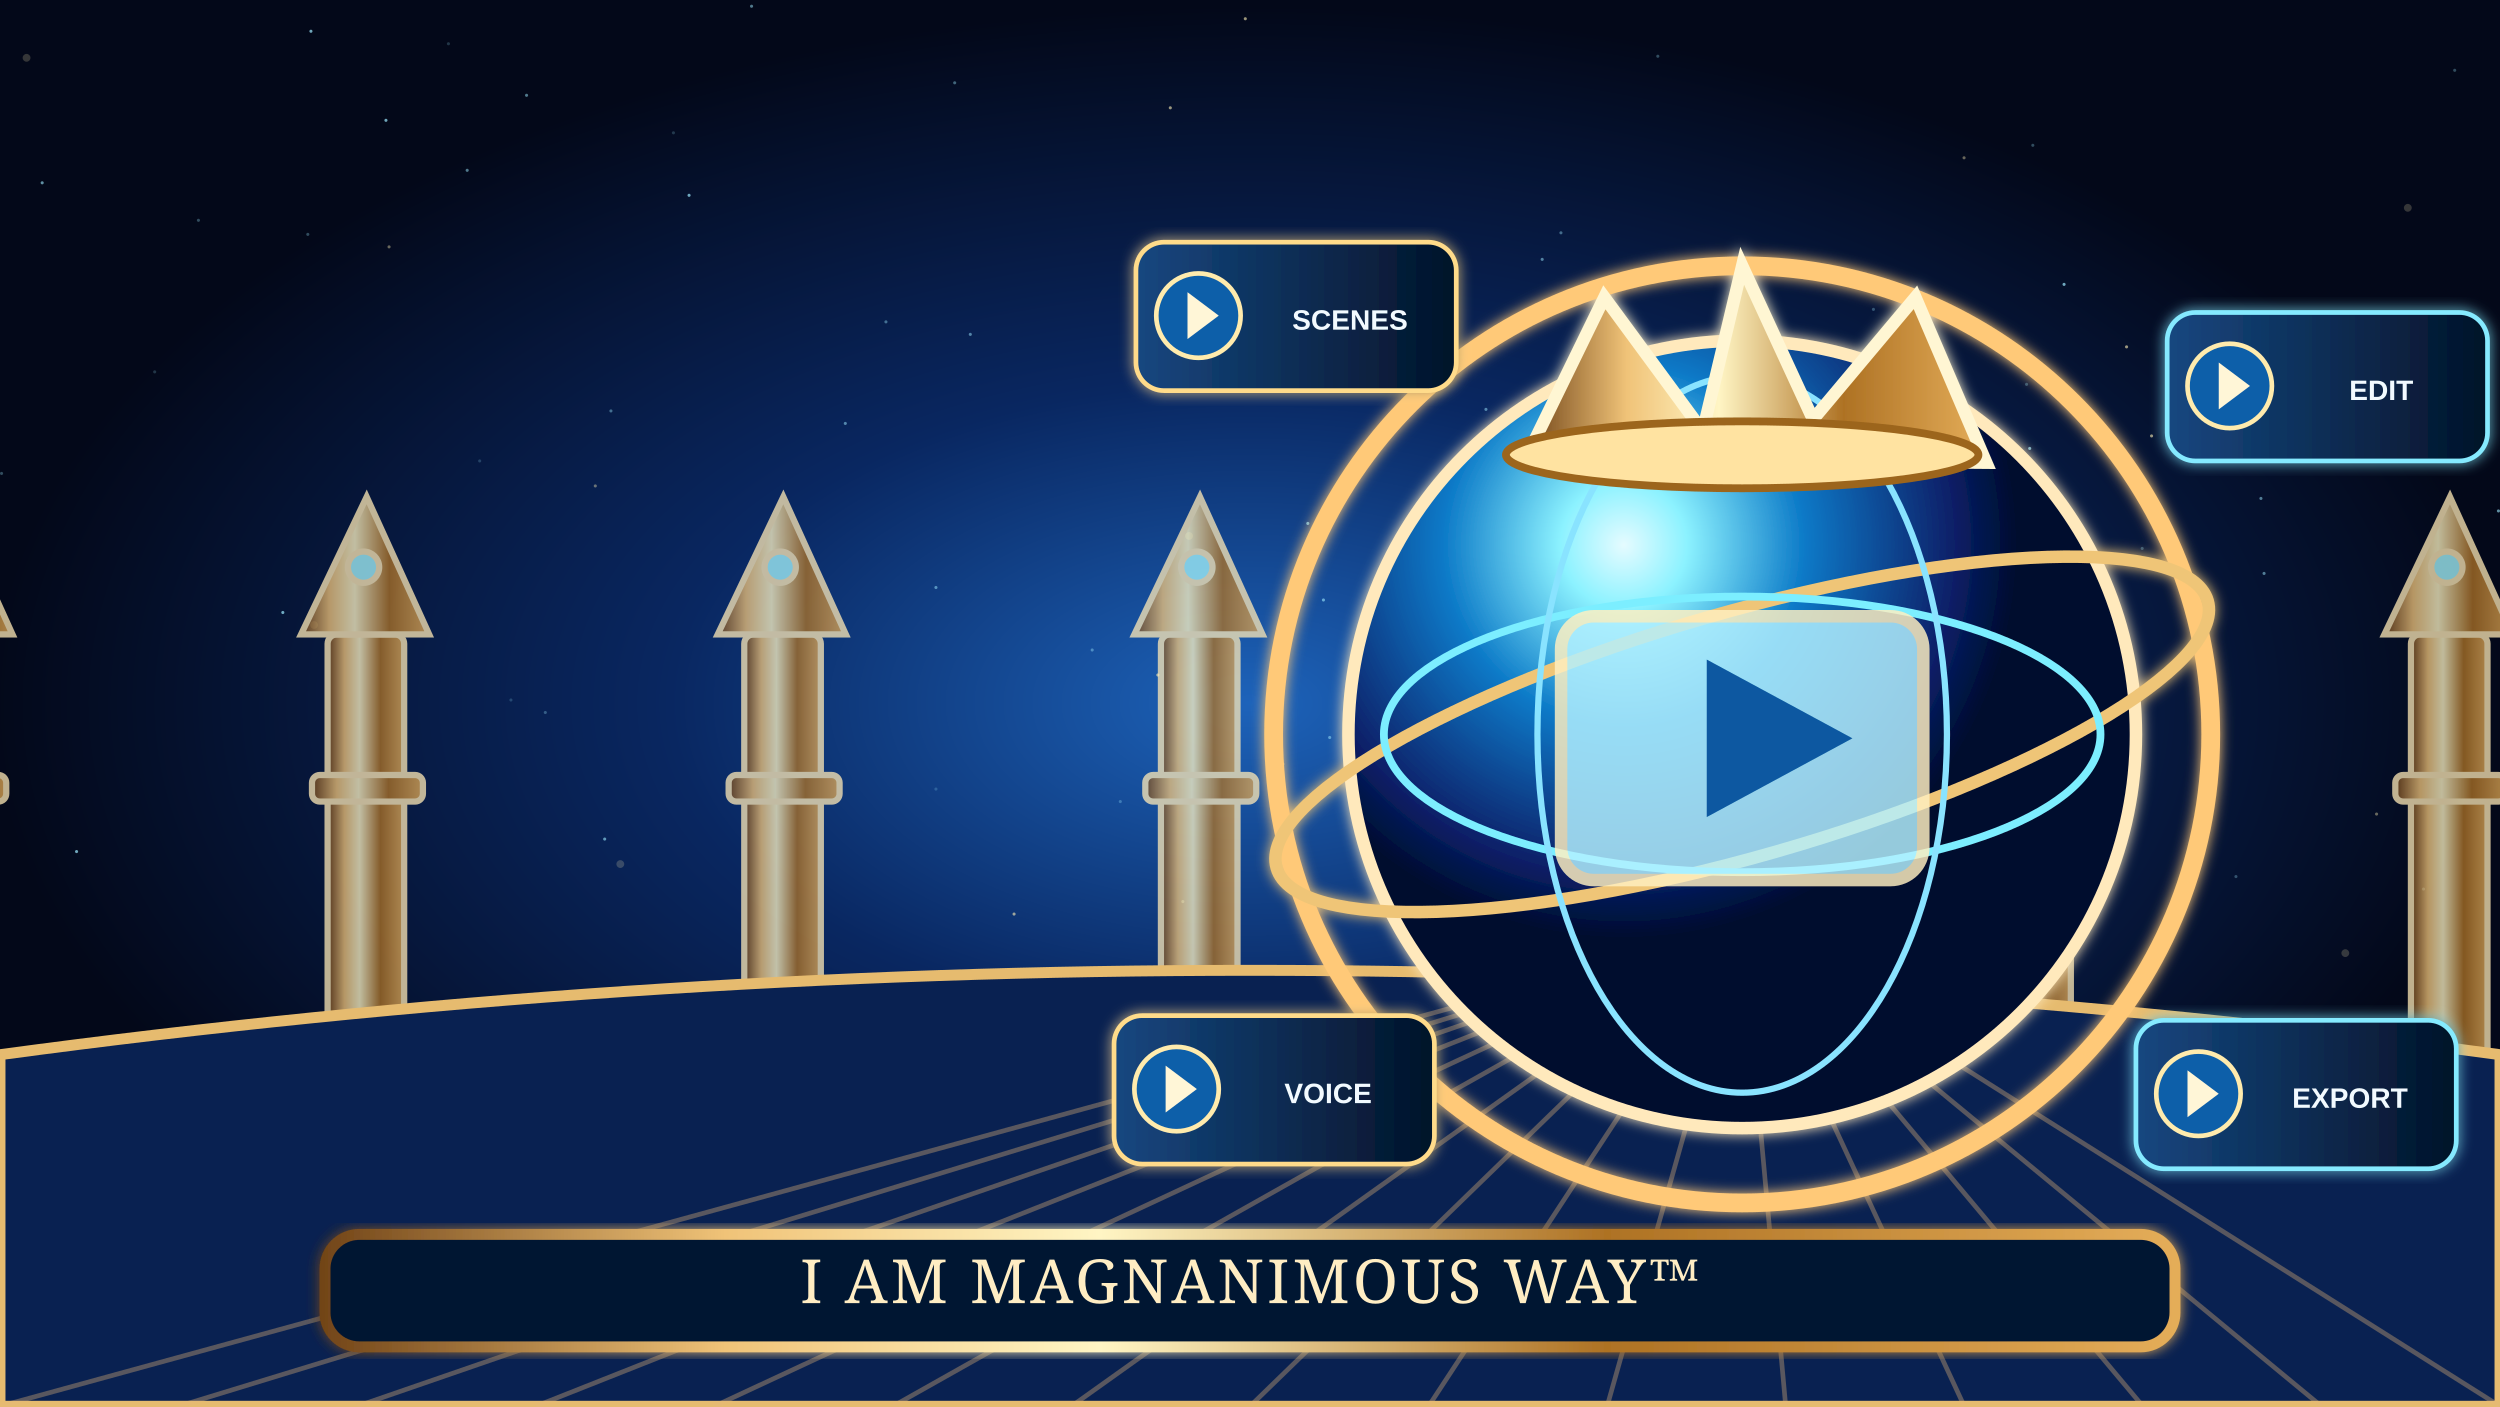
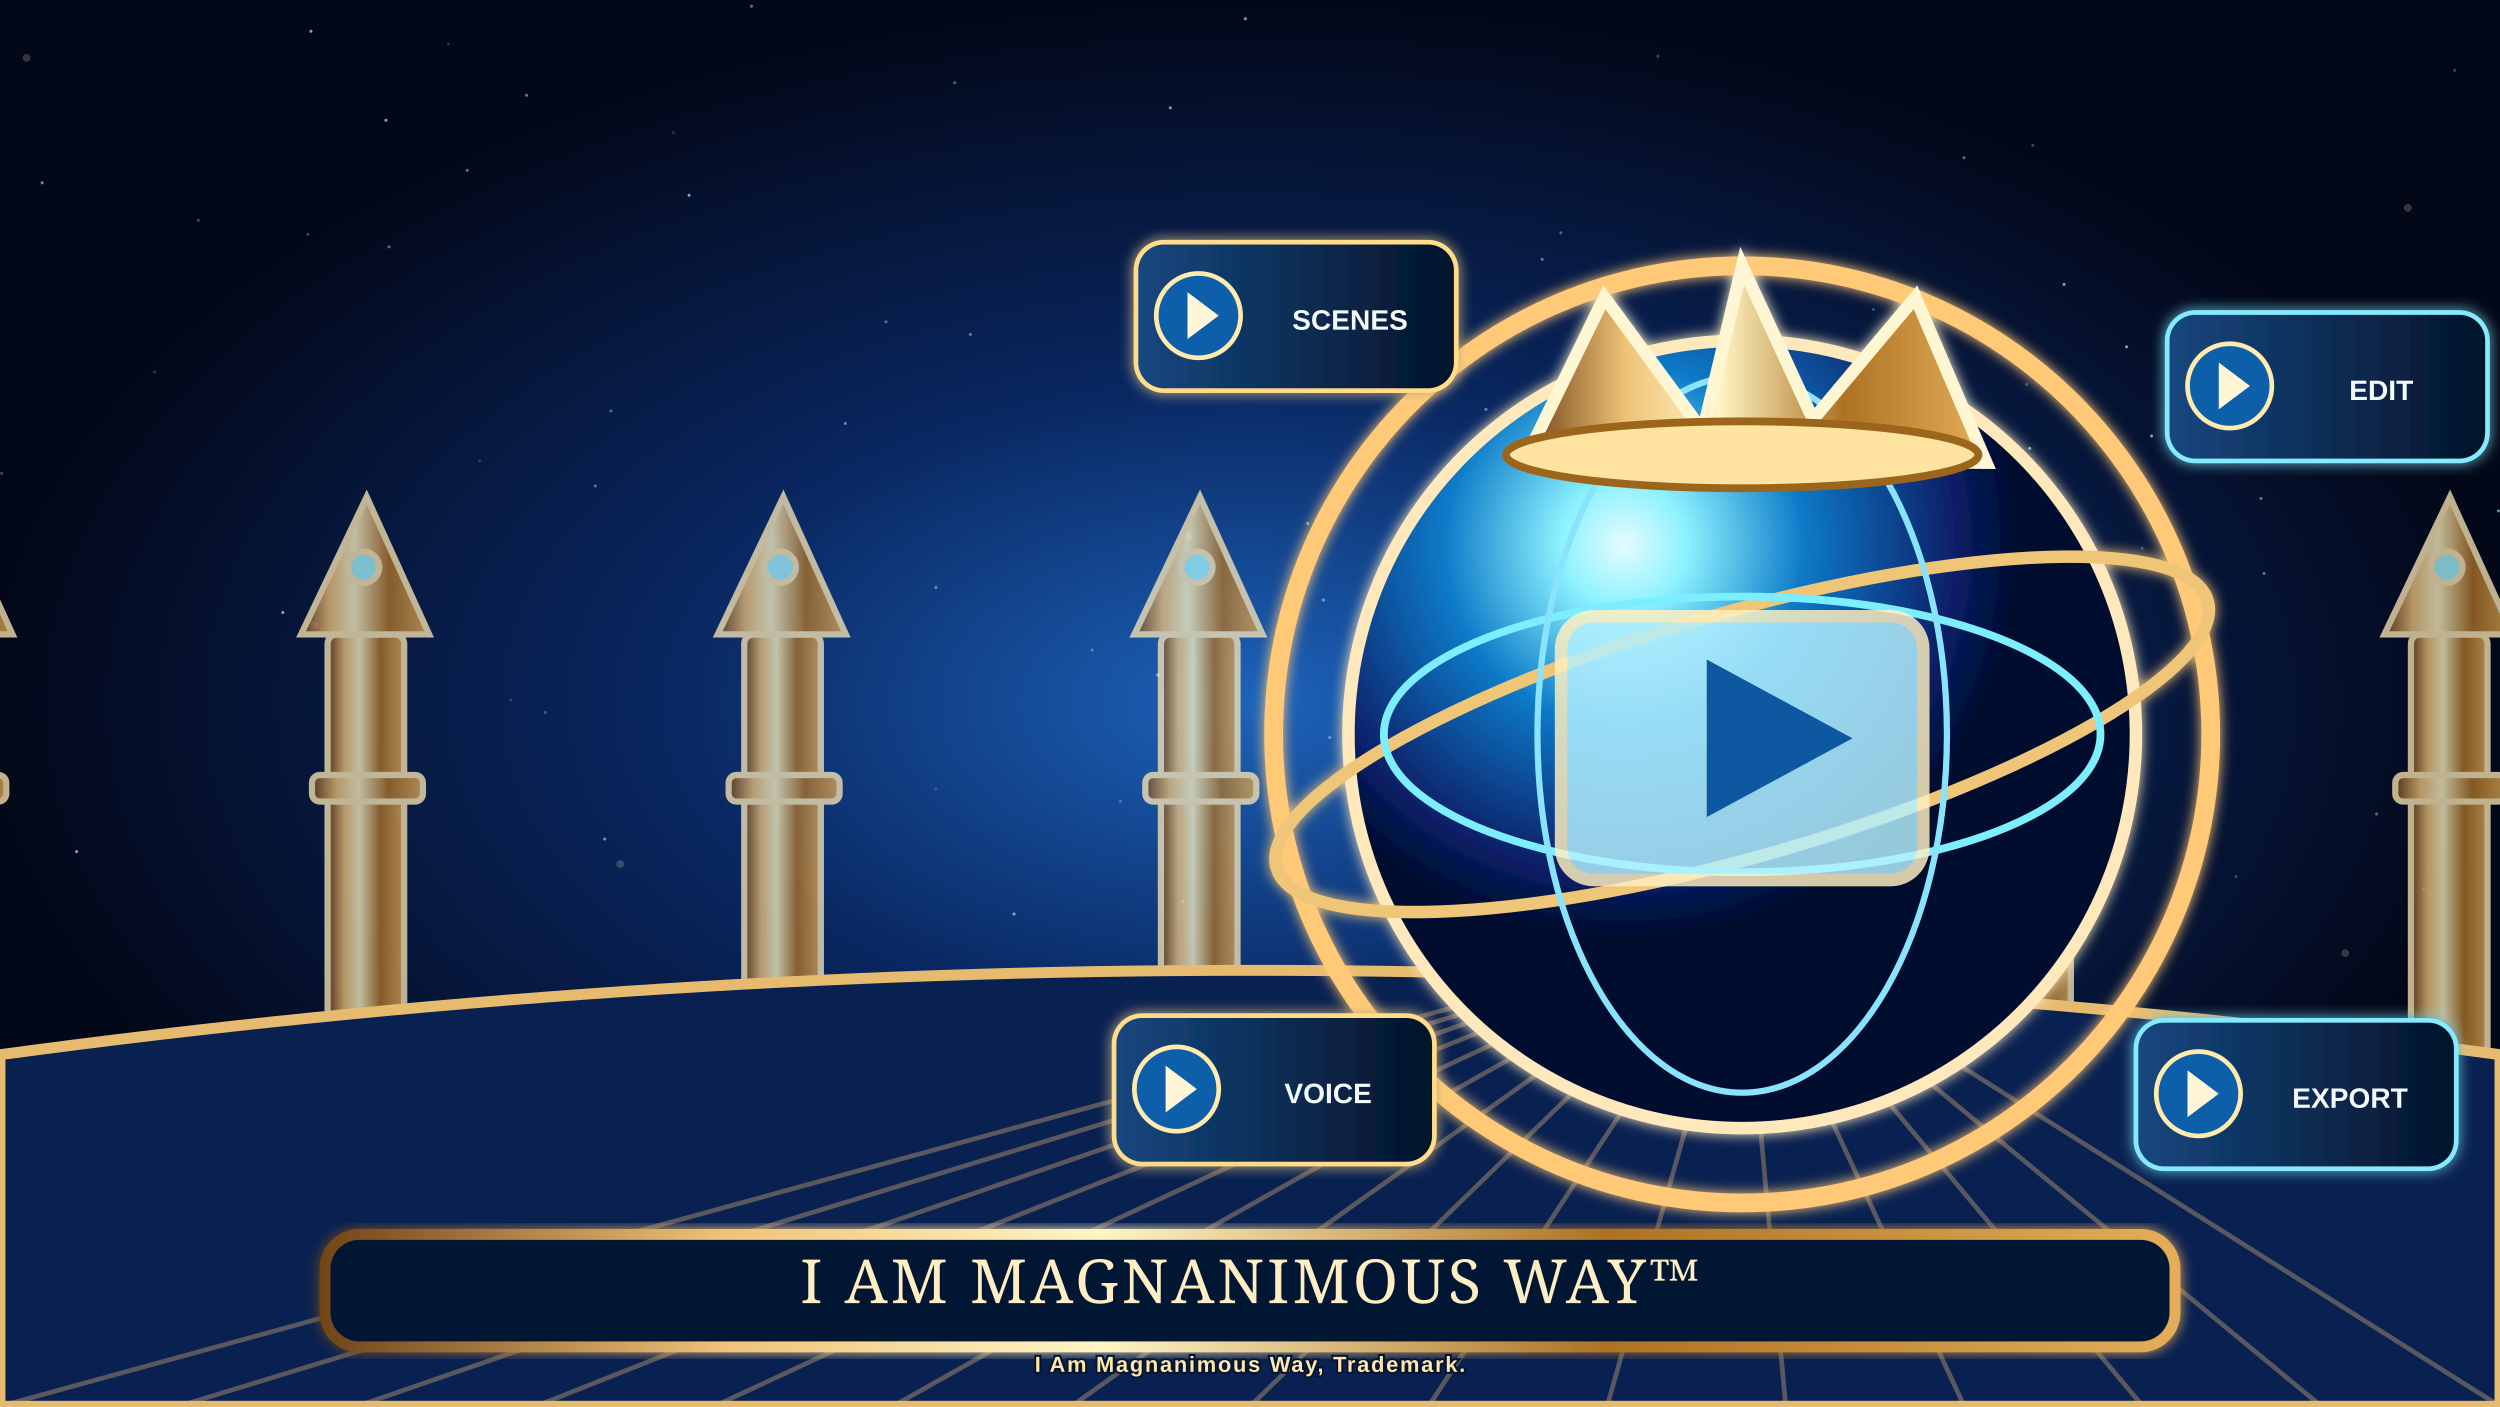
<svg xmlns="http://www.w3.org/2000/svg" width="1600" height="900" viewBox="0 0 1600 900">
  <defs>
    <radialGradient id="sky">
      <stop stop-color="#1d63ba" />
      <stop offset=".46" stop-color="#092761" />
      <stop offset="1" stop-color="#030819" />
    </radialGradient>
    <linearGradient id="gold">
      <stop stop-color="#6f4216" />
      <stop offset=".22" stop-color="#f0c378" />
      <stop offset=".42" stop-color="#fff5c4" />
      <stop offset=".69" stop-color="#ae7224" />
      <stop offset="1" stop-color="#e5ae5a" />
    </linearGradient>
    <radialGradient id="orb" cx=".35" cy=".26">
      <stop stop-color="#e5fbff" />
      <stop offset=".16" stop-color="#8cf2ff" />
      <stop offset=".46" stop-color="#0b79c7" />
      <stop offset=".84" stop-color="#081f67" />
      <stop offset="1" stop-color="#020c2d" />
    </radialGradient>
    <linearGradient id="panel">
      <stop stop-color="#164780" />
      <stop offset="1" stop-color="#031329" />
    </linearGradient>
    <filter id="glow">
      <feGaussianBlur stdDeviation="4" result="blur" />
      <feMerge>
        <feMergeNode in="blur" />
        <feMergeNode in="SourceGraphic" />
      </feMerge>
    </filter>
  </defs>
  <rect width="1600" height="900" fill="url(#sky)" />
  <circle cx="17" cy="37" r="2.5" fill="#fff1b6" opacity="0.2" />
  <circle cx="197" cy="150" r="1" fill="#9deaff" opacity="0.3" />
  <circle cx="391" cy="263" r="1" fill="#9deaff" opacity="0.4" />
  <circle cx="599" cy="376" r="1" fill="#9deaff" opacity="0.5" />
  <circle cx="821" cy="489" r="1" fill="#fff1b6" opacity="0.6" />
  <circle cx="1057" cy="602" r="1" fill="#9deaff" opacity="0.7" />
  <circle cx="1307" cy="715" r="1" fill="#9deaff" opacity="0.2" />
  <circle cx="1571" cy="45" r="1" fill="#9deaff" opacity="0.3" />
  <circle cx="249" cy="158" r="1" fill="#fff1b6" opacity="0.4" />
  <circle cx="541" cy="271" r="1" fill="#9deaff" opacity="0.5" />
  <circle cx="847" cy="384" r="1" fill="#9deaff" opacity="0.6" />
  <circle cx="1167" cy="497" r="1" fill="#9deaff" opacity="0.7" />
  <circle cx="1501" cy="610" r="2.5" fill="#fff1b6" opacity="0.2" />
  <circle cx="249" cy="723" r="1" fill="#9deaff" opacity="0.3" />
  <circle cx="611" cy="53" r="1" fill="#9deaff" opacity="0.4" />
  <circle cx="987" cy="166" r="1" fill="#9deaff" opacity="0.5" />
  <circle cx="1377" cy="279" r="1" fill="#fff1b6" opacity="0.6" />
  <circle cx="181" cy="392" r="1" fill="#9deaff" opacity="0.7" />
  <circle cx="599" cy="505" r="1" fill="#9deaff" opacity="0.2" />
  <circle cx="1031" cy="618" r="1" fill="#9deaff" opacity="0.3" />
  <circle cx="1477" cy="731" r="1" fill="#fff1b6" opacity="0.4" />
  <circle cx="337" cy="61" r="1" fill="#9deaff" opacity="0.5" />
  <circle cx="811" cy="174" r="1" fill="#9deaff" opacity="0.6" />
  <circle cx="1299" cy="287" r="1" fill="#9deaff" opacity="0.7" />
  <circle cx="201" cy="400" r="2.5" fill="#fff1b6" opacity="0.2" />
  <circle cx="717" cy="513" r="1" fill="#9deaff" opacity="0.3" />
  <circle cx="1247" cy="626" r="1" fill="#9deaff" opacity="0.4" />
  <circle cx="191" cy="739" r="1" fill="#9deaff" opacity="0.5" />
  <circle cx="749" cy="69" r="1" fill="#fff1b6" opacity="0.6" />
  <circle cx="1321" cy="182" r="1" fill="#9deaff" opacity="0.7" />
  <circle cx="307" cy="295" r="1" fill="#9deaff" opacity="0.2" />
  <circle cx="907" cy="408" r="1" fill="#9deaff" opacity="0.3" />
  <circle cx="1521" cy="521" r="1" fill="#fff1b6" opacity="0.4" />
  <circle cx="549" cy="634" r="1" fill="#9deaff" opacity="0.5" />
  <circle cx="1191" cy="747" r="1" fill="#9deaff" opacity="0.6" />
  <circle cx="247" cy="77" r="1" fill="#9deaff" opacity="0.7" />
  <circle cx="917" cy="190" r="2.5" fill="#fff1b6" opacity="0.2" />
  <circle cx="1" cy="303" r="1" fill="#9deaff" opacity="0.3" />
  <circle cx="699" cy="416" r="1" fill="#9deaff" opacity="0.4" />
  <circle cx="1411" cy="529" r="1" fill="#9deaff" opacity="0.5" />
  <circle cx="537" cy="642" r="1" fill="#fff1b6" opacity="0.6" />
  <circle cx="1277" cy="755" r="1" fill="#9deaff" opacity="0.7" />
  <circle cx="431" cy="85" r="1" fill="#9deaff" opacity="0.2" />
  <circle cx="1199" cy="198" r="1" fill="#9deaff" opacity="0.3" />
  <circle cx="381" cy="311" r="1" fill="#fff1b6" opacity="0.4" />
  <circle cx="1177" cy="424" r="1" fill="#9deaff" opacity="0.5" />
  <circle cx="387" cy="537" r="1" fill="#9deaff" opacity="0.6" />
  <circle cx="1211" cy="650" r="1" fill="#9deaff" opacity="0.7" />
  <circle cx="449" cy="763" r="2.5" fill="#fff1b6" opacity="0.2" />
  <circle cx="1301" cy="93" r="1" fill="#9deaff" opacity="0.3" />
  <circle cx="567" cy="206" r="1" fill="#9deaff" opacity="0.4" />
  <circle cx="1447" cy="319" r="1" fill="#9deaff" opacity="0.5" />
  <circle cx="741" cy="432" r="1" fill="#fff1b6" opacity="0.6" />
  <circle cx="49" cy="545" r="1" fill="#9deaff" opacity="0.7" />
  <circle cx="971" cy="658" r="1" fill="#9deaff" opacity="0.2" />
  <circle cx="307" cy="771" r="1" fill="#9deaff" opacity="0.3" />
  <circle cx="1257" cy="101" r="1" fill="#fff1b6" opacity="0.4" />
  <circle cx="621" cy="214" r="1" fill="#9deaff" opacity="0.5" />
  <circle cx="1599" cy="327" r="1" fill="#9deaff" opacity="0.6" />
  <circle cx="991" cy="440" r="1" fill="#9deaff" opacity="0.7" />
  <circle cx="397" cy="553" r="2.5" fill="#fff1b6" opacity="0.2" />
  <circle cx="1417" cy="666" r="1" fill="#9deaff" opacity="0.3" />
  <circle cx="851" cy="779" r="1" fill="#9deaff" opacity="0.4" />
  <circle cx="299" cy="109" r="1" fill="#9deaff" opacity="0.5" />
  <circle cx="1361" cy="222" r="1" fill="#fff1b6" opacity="0.6" />
  <circle cx="837" cy="335" r="1" fill="#9deaff" opacity="0.7" />
  <circle cx="327" cy="448" r="1" fill="#9deaff" opacity="0.2" />
  <circle cx="1431" cy="561" r="1" fill="#9deaff" opacity="0.3" />
  <circle cx="949" cy="674" r="1" fill="#fff1b6" opacity="0.4" />
  <circle cx="481" cy="4" r="1" fill="#9deaff" opacity="0.5" />
  <circle cx="27" cy="117" r="1" fill="#9deaff" opacity="0.6" />
  <circle cx="1187" cy="230" r="1" fill="#9deaff" opacity="0.7" />
  <circle cx="761" cy="343" r="2.5" fill="#fff1b6" opacity="0.2" />
  <circle cx="349" cy="456" r="1" fill="#9deaff" opacity="0.3" />
  <circle cx="1551" cy="569" r="1" fill="#9deaff" opacity="0.4" />
  <circle cx="1167" cy="682" r="1" fill="#9deaff" opacity="0.5" />
  <circle cx="797" cy="12" r="1" fill="#fff1b6" opacity="0.6" />
  <circle cx="441" cy="125" r="1" fill="#9deaff" opacity="0.7" />
  <circle cx="99" cy="238" r="1" fill="#9deaff" opacity="0.2" />
  <circle cx="1371" cy="351" r="1" fill="#9deaff" opacity="0.3" />
  <circle cx="1057" cy="464" r="1" fill="#fff1b6" opacity="0.4" />
  <circle cx="757" cy="577" r="1" fill="#9deaff" opacity="0.5" />
  <circle cx="471" cy="690" r="1" fill="#9deaff" opacity="0.6" />
  <circle cx="199" cy="20" r="1" fill="#9deaff" opacity="0.7" />
  <circle cx="1541" cy="133" r="2.5" fill="#fff1b6" opacity="0.2" />
  <circle cx="1297" cy="246" r="1" fill="#9deaff" opacity="0.3" />
  <circle cx="1067" cy="359" r="1" fill="#9deaff" opacity="0.4" />
  <circle cx="851" cy="472" r="1" fill="#9deaff" opacity="0.5" />
  <circle cx="649" cy="585" r="1" fill="#fff1b6" opacity="0.6" />
  <circle cx="461" cy="698" r="1" fill="#9deaff" opacity="0.7" />
  <circle cx="287" cy="28" r="1" fill="#9deaff" opacity="0.2" />
  <circle cx="127" cy="141" r="1" fill="#9deaff" opacity="0.3" />
  <circle cx="1581" cy="254" r="1" fill="#fff1b6" opacity="0.4" />
  <circle cx="1449" cy="367" r="1" fill="#9deaff" opacity="0.5" />
  <circle cx="1331" cy="480" r="1" fill="#9deaff" opacity="0.6" />
  <circle cx="1227" cy="593" r="1" fill="#9deaff" opacity="0.7" />
  <circle cx="1137" cy="706" r="2.5" fill="#fff1b6" opacity="0.2" />
  <circle cx="1061" cy="36" r="1" fill="#9deaff" opacity="0.3" />
  <circle cx="999" cy="149" r="1" fill="#9deaff" opacity="0.4" />
  <circle cx="951" cy="262" r="1" fill="#9deaff" opacity="0.5" />
  <g opacity=".75" fill="url(#gold)" stroke="#ffeab6" stroke-width="4">
    <rect x="-57" y="406" width="49" height="290" rx="6" />
    <path d="M-74 406L-32 318L8 406Z" />
    <rect x="-67" y="496" width="71" height="17" rx="5" />
    <circle cx="-34" cy="363" r="10" fill="#a5f7ff" />
  </g>
  <g opacity=".75" fill="url(#gold)" stroke="#ffeab6" stroke-width="4">
    <rect x="209.667" y="406" width="49" height="290" rx="6" />
    <path d="M192.667 406L234.667 318L274.667 406Z" />
    <rect x="199.667" y="496" width="71" height="17" rx="5" />
    <circle cx="232.667" cy="363" r="10" fill="#a5f7ff" />
  </g>
  <g opacity=".75" fill="url(#gold)" stroke="#ffeab6" stroke-width="4">
    <rect x="476.333" y="406" width="49" height="290" rx="6" />
    <path d="M459.333 406L501.333 318L541.333 406Z" />
    <rect x="466.333" y="496" width="71" height="17" rx="5" />
    <circle cx="499.333" cy="363" r="10" fill="#a5f7ff" />
  </g>
  <g opacity=".75" fill="url(#gold)" stroke="#ffeab6" stroke-width="4">
    <rect x="743" y="406" width="49" height="290" rx="6" />
    <path d="M726 406L768 318L808 406Z" />
    <rect x="733" y="496" width="71" height="17" rx="5" />
    <circle cx="766" cy="363" r="10" fill="#a5f7ff" />
  </g>
  <g opacity=".75" fill="url(#gold)" stroke="#ffeab6" stroke-width="4">
    <rect x="1009.667" y="406" width="49" height="290" rx="6" />
    <path d="M992.667 406L1034.667 318L1074.667 406Z" />
    <rect x="999.667" y="496" width="71" height="17" rx="5" />
    <circle cx="1032.667" cy="363" r="10" fill="#a5f7ff" />
  </g>
  <g opacity=".75" fill="url(#gold)" stroke="#ffeab6" stroke-width="4">
    <rect x="1276.333" y="406" width="49" height="290" rx="6" />
    <path d="M1259.333 406L1301.333 318L1341.333 406Z" />
    <rect x="1266.333" y="496" width="71" height="17" rx="5" />
    <circle cx="1299.333" cy="363" r="10" fill="#a5f7ff" />
  </g>
  <g opacity=".75" fill="url(#gold)" stroke="#ffeab6" stroke-width="4">
    <rect x="1543" y="406" width="49" height="290" rx="6" />
    <path d="M1526 406L1568 318L1608 406Z" />
    <rect x="1533" y="496" width="71" height="17" rx="5" />
    <circle cx="1566" cy="363" r="10" fill="#a5f7ff" />
  </g>
  <path d="M0 675Q800 567 1600 675V900H0Z" fill="#092151" stroke="#e6bb6f" stroke-width="7" />
  <g stroke="#e6b776" stroke-width="3" opacity=".36">
    <path d="M0 900L1115 594" />
    <path d="M114.286 900L1115 594" />
    <path d="M228.571 900L1115 594" />
    <path d="M342.857 900L1115 594" />
    <path d="M457.143 900L1115 594" />
    <path d="M571.429 900L1115 594" />
    <path d="M685.714 900L1115 594" />
    <path d="M800 900L1115 594" />
    <path d="M914.286 900L1115 594" />
    <path d="M1028.571 900L1115 594" />
    <path d="M1142.857 900L1115 594" />
    <path d="M1257.143 900L1115 594" />
    <path d="M1371.429 900L1115 594" />
    <path d="M1485.714 900L1115 594" />
    <path d="M1600 900L1115 594" />
  </g>
  <g transform="translate(1115 470)" filter="url(#glow)">
    <circle r="299.88" fill="none" stroke="#ffc978" stroke-width="12" />
    <circle r="252" fill="url(#orb)" stroke="#ffe9bc" stroke-width="8" />
    <ellipse rx="309.96" ry="78.12" fill="none" stroke="#efc577" stroke-width="8" transform="rotate(-16)" />
    <ellipse rx="229.32" ry="88.2" fill="none" stroke="#7beeff" stroke-width="5" />
    <ellipse rx="131.04" ry="229.32" fill="none" stroke="#89e3ff" stroke-width="4" />
    <path d="M-138.6 -176.4L-88.2 -279.72L-25.2 -194.04L0 -299.88L45.36 -201.6L110.88 -279.72L156.24 -173.88Z" fill="url(#gold)" stroke="#fff6d3" stroke-width="8" />
    <ellipse cy="-178.92" rx="151.2" ry="21.42" fill="#ffe3a1" stroke="#9c651d" stroke-width="5" />
    <rect x="-115.92" y="-75.6" width="231.84" height="168.84" rx="21" fill="#b3f0ff" stroke="#ffefc0" stroke-width="8" opacity=".83" />
    <path d="M-22.68 -47.88L70.56 2.52L-22.68 52.92Z" fill="#0a59a1" />
  </g>
  <g filter="url(#glow)">
    <rect x="727" y="155" width="205" height="95" rx="18" fill="url(#panel)" stroke="#ffdb8a" stroke-width="3" />
    <circle cx="767" cy="202" r="27" fill="#0d5ea9" stroke="#ffebad" stroke-width="3" />
    <path d="M760 187L780 202L760 217Z" fill="#fff6d7" />
    <text x="864" y="211" fill="#f2faff" font-family="Arial,sans-serif" font-size="18" font-weight="800" text-anchor="middle">SCENES</text>
  </g>
  <g filter="url(#glow)">
    <rect x="1387" y="200" width="205" height="95" rx="18" fill="url(#panel)" stroke="#85eaff" stroke-width="3" />
    <circle cx="1427" cy="247" r="27" fill="#0d5ea9" stroke="#ffebad" stroke-width="3" />
    <path d="M1420 232L1440 247L1420 262Z" fill="#fff6d7" />
    <text x="1524" y="256" fill="#f2faff" font-family="Arial,sans-serif" font-size="18" font-weight="800" text-anchor="middle">EDIT</text>
  </g>
  <g filter="url(#glow)">
    <rect x="713" y="650" width="205" height="95" rx="18" fill="url(#panel)" stroke="#ffdb8a" stroke-width="3" />
    <circle cx="753" cy="697" r="27" fill="#0d5ea9" stroke="#ffebad" stroke-width="3" />
    <path d="M746 682L766 697L746 712Z" fill="#fff6d7" />
    <text x="850" y="706" fill="#f2faff" font-family="Arial,sans-serif" font-size="18" font-weight="800" text-anchor="middle">VOICE</text>
  </g>
  <g filter="url(#glow)">
    <rect x="1367" y="653" width="205" height="95" rx="18" fill="url(#panel)" stroke="#85eaff" stroke-width="3" />
    <circle cx="1407" cy="700" r="27" fill="#0d5ea9" stroke="#ffebad" stroke-width="3" />
    <path d="M1400 685L1420 700L1400 715Z" fill="#fff6d7" />
    <text x="1504" y="709" fill="#f2faff" font-family="Arial,sans-serif" font-size="18" font-weight="800" text-anchor="middle">EXPORT</text>
  </g>
  <rect x="208" y="790" width="1184" height="72" rx="22" fill="#061630" stroke="url(#gold)" stroke-width="7" filter="url(#glow)" />
  <text x="800" y="834" font-family="Georgia,serif" font-size="39" text-anchor="middle" letter-spacing="2" fill="#ffedc3">I AM MAGNANIMOUS WAY™</text>
+   <text x="800" y="878" text-anchor="middle" fill="#ffe7ad" stroke="#06152e" stroke-width="2.6" paint-order="stroke" font-family="Arial,sans-serif" font-size="14" font-weight="700" letter-spacing="1.1">I Am Magnanimous Way, Trademark.</text>
</svg>
